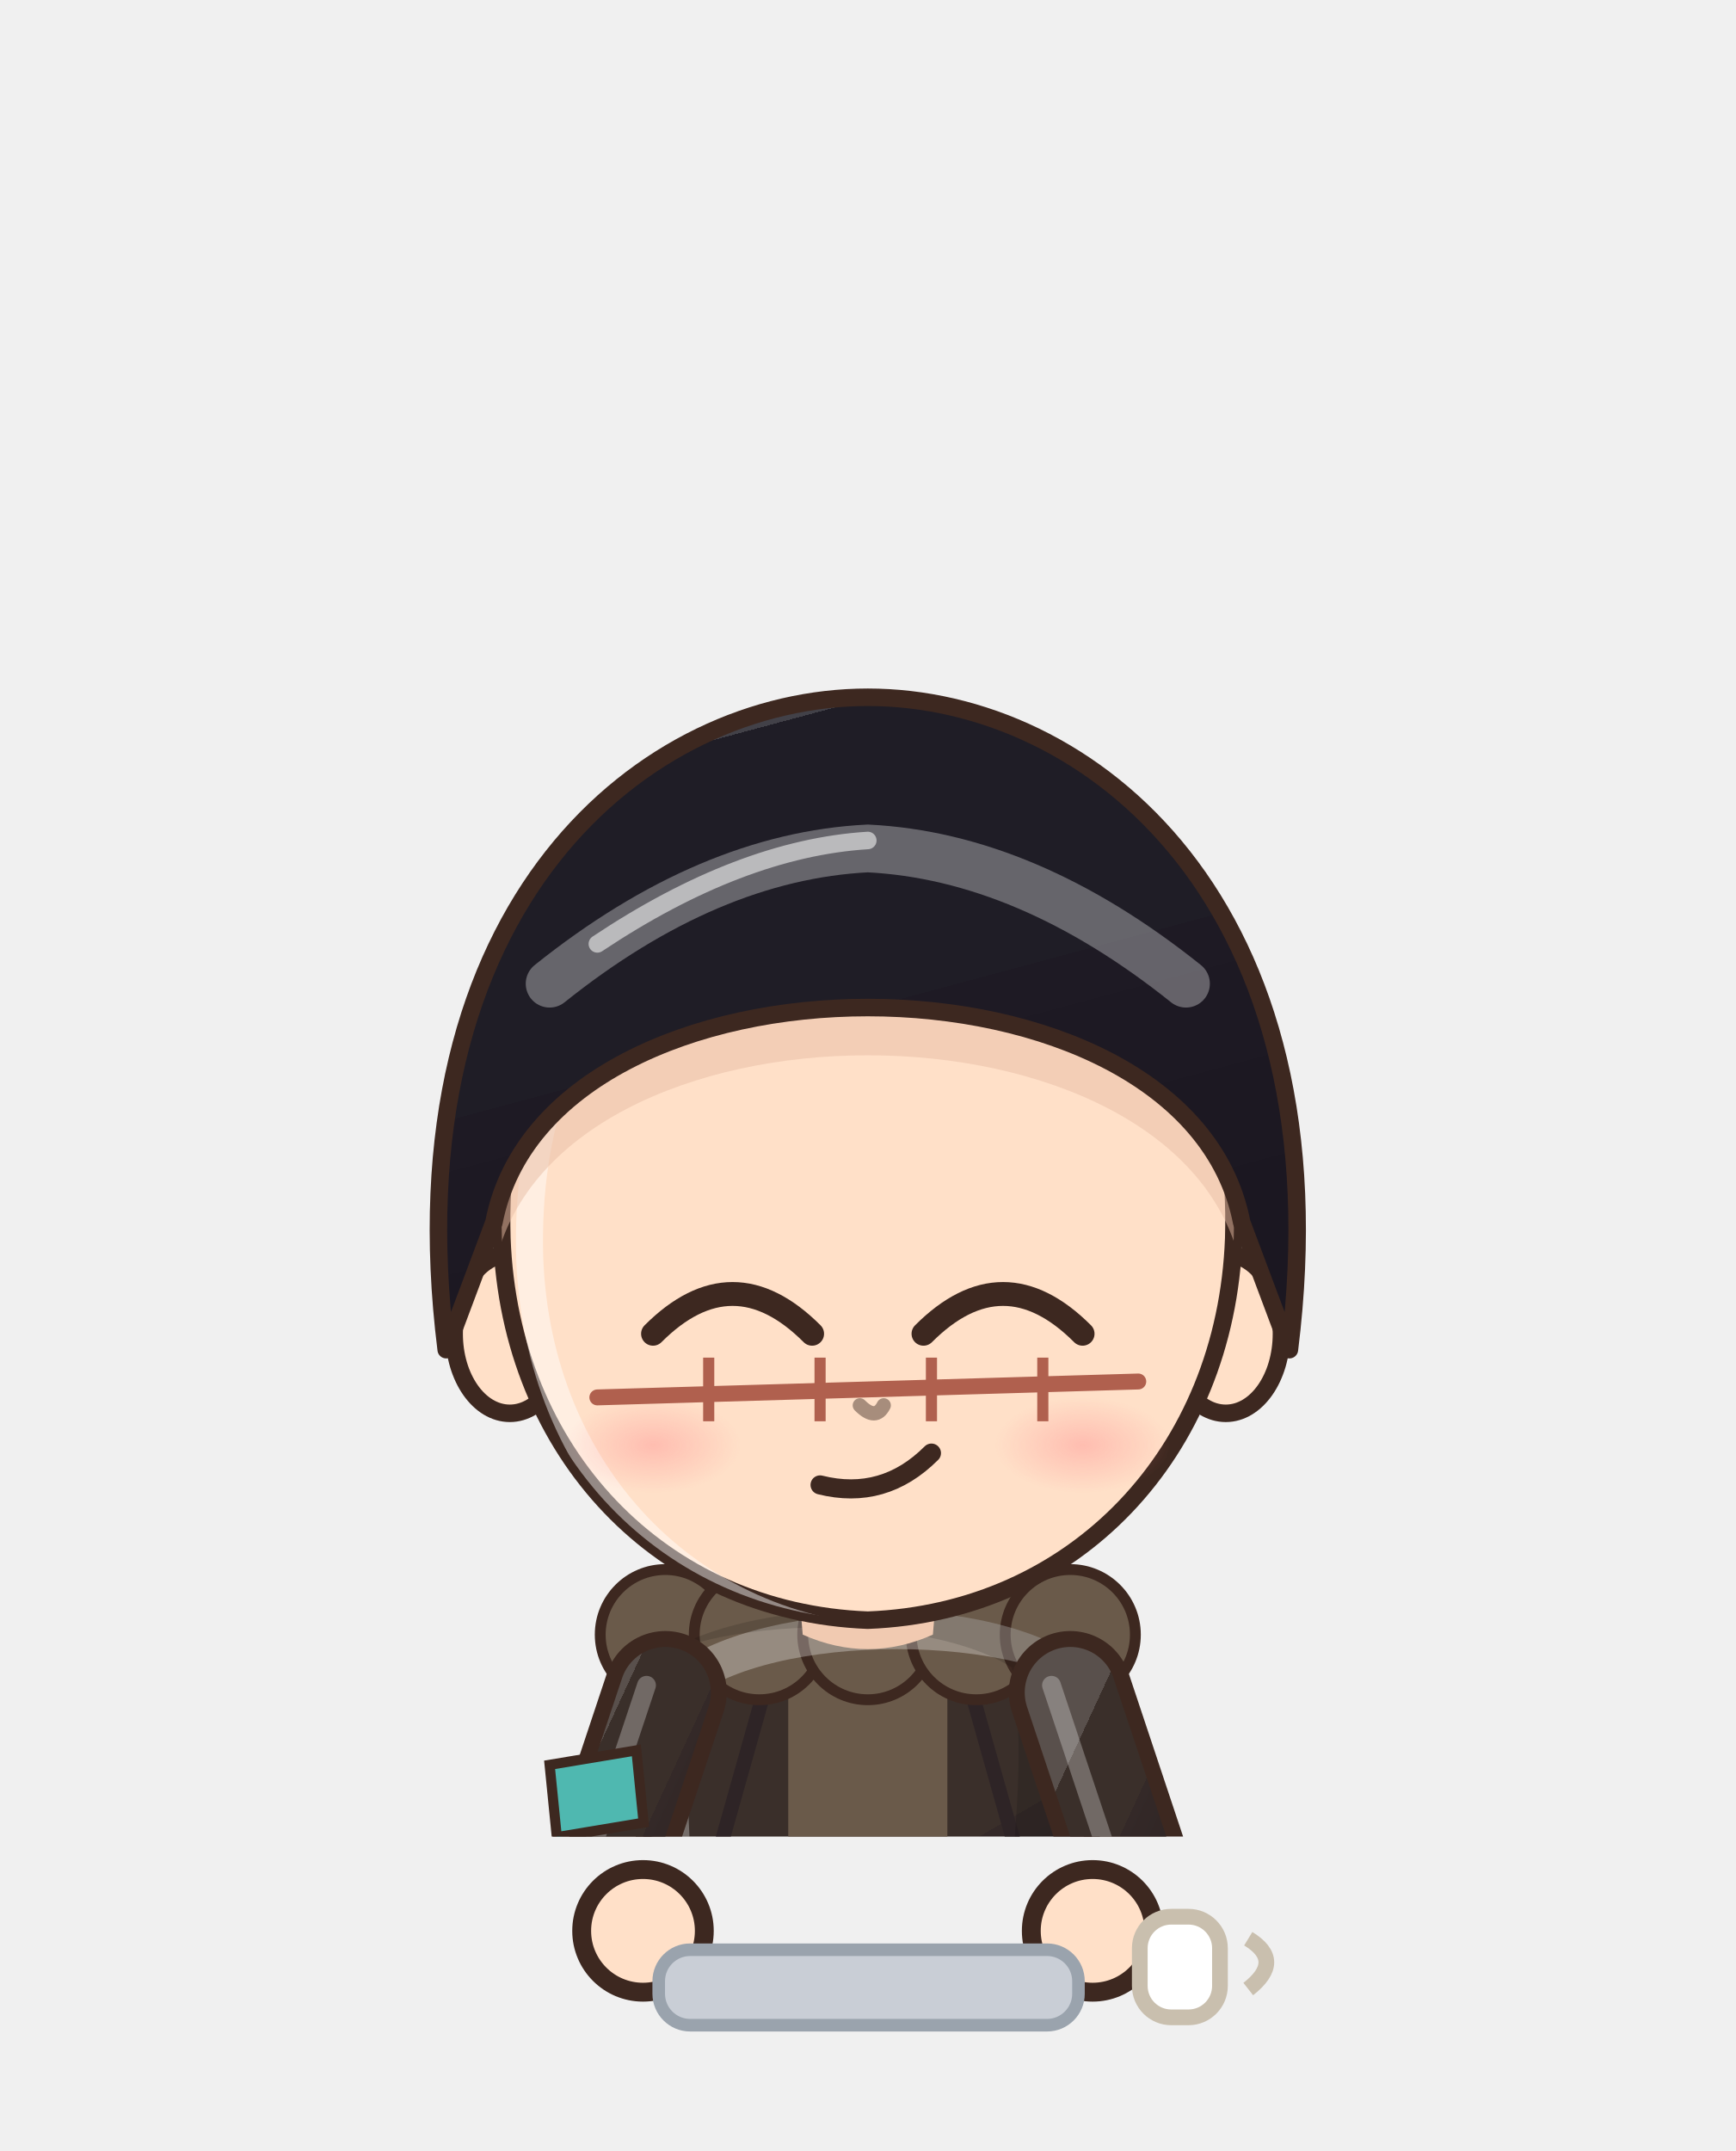
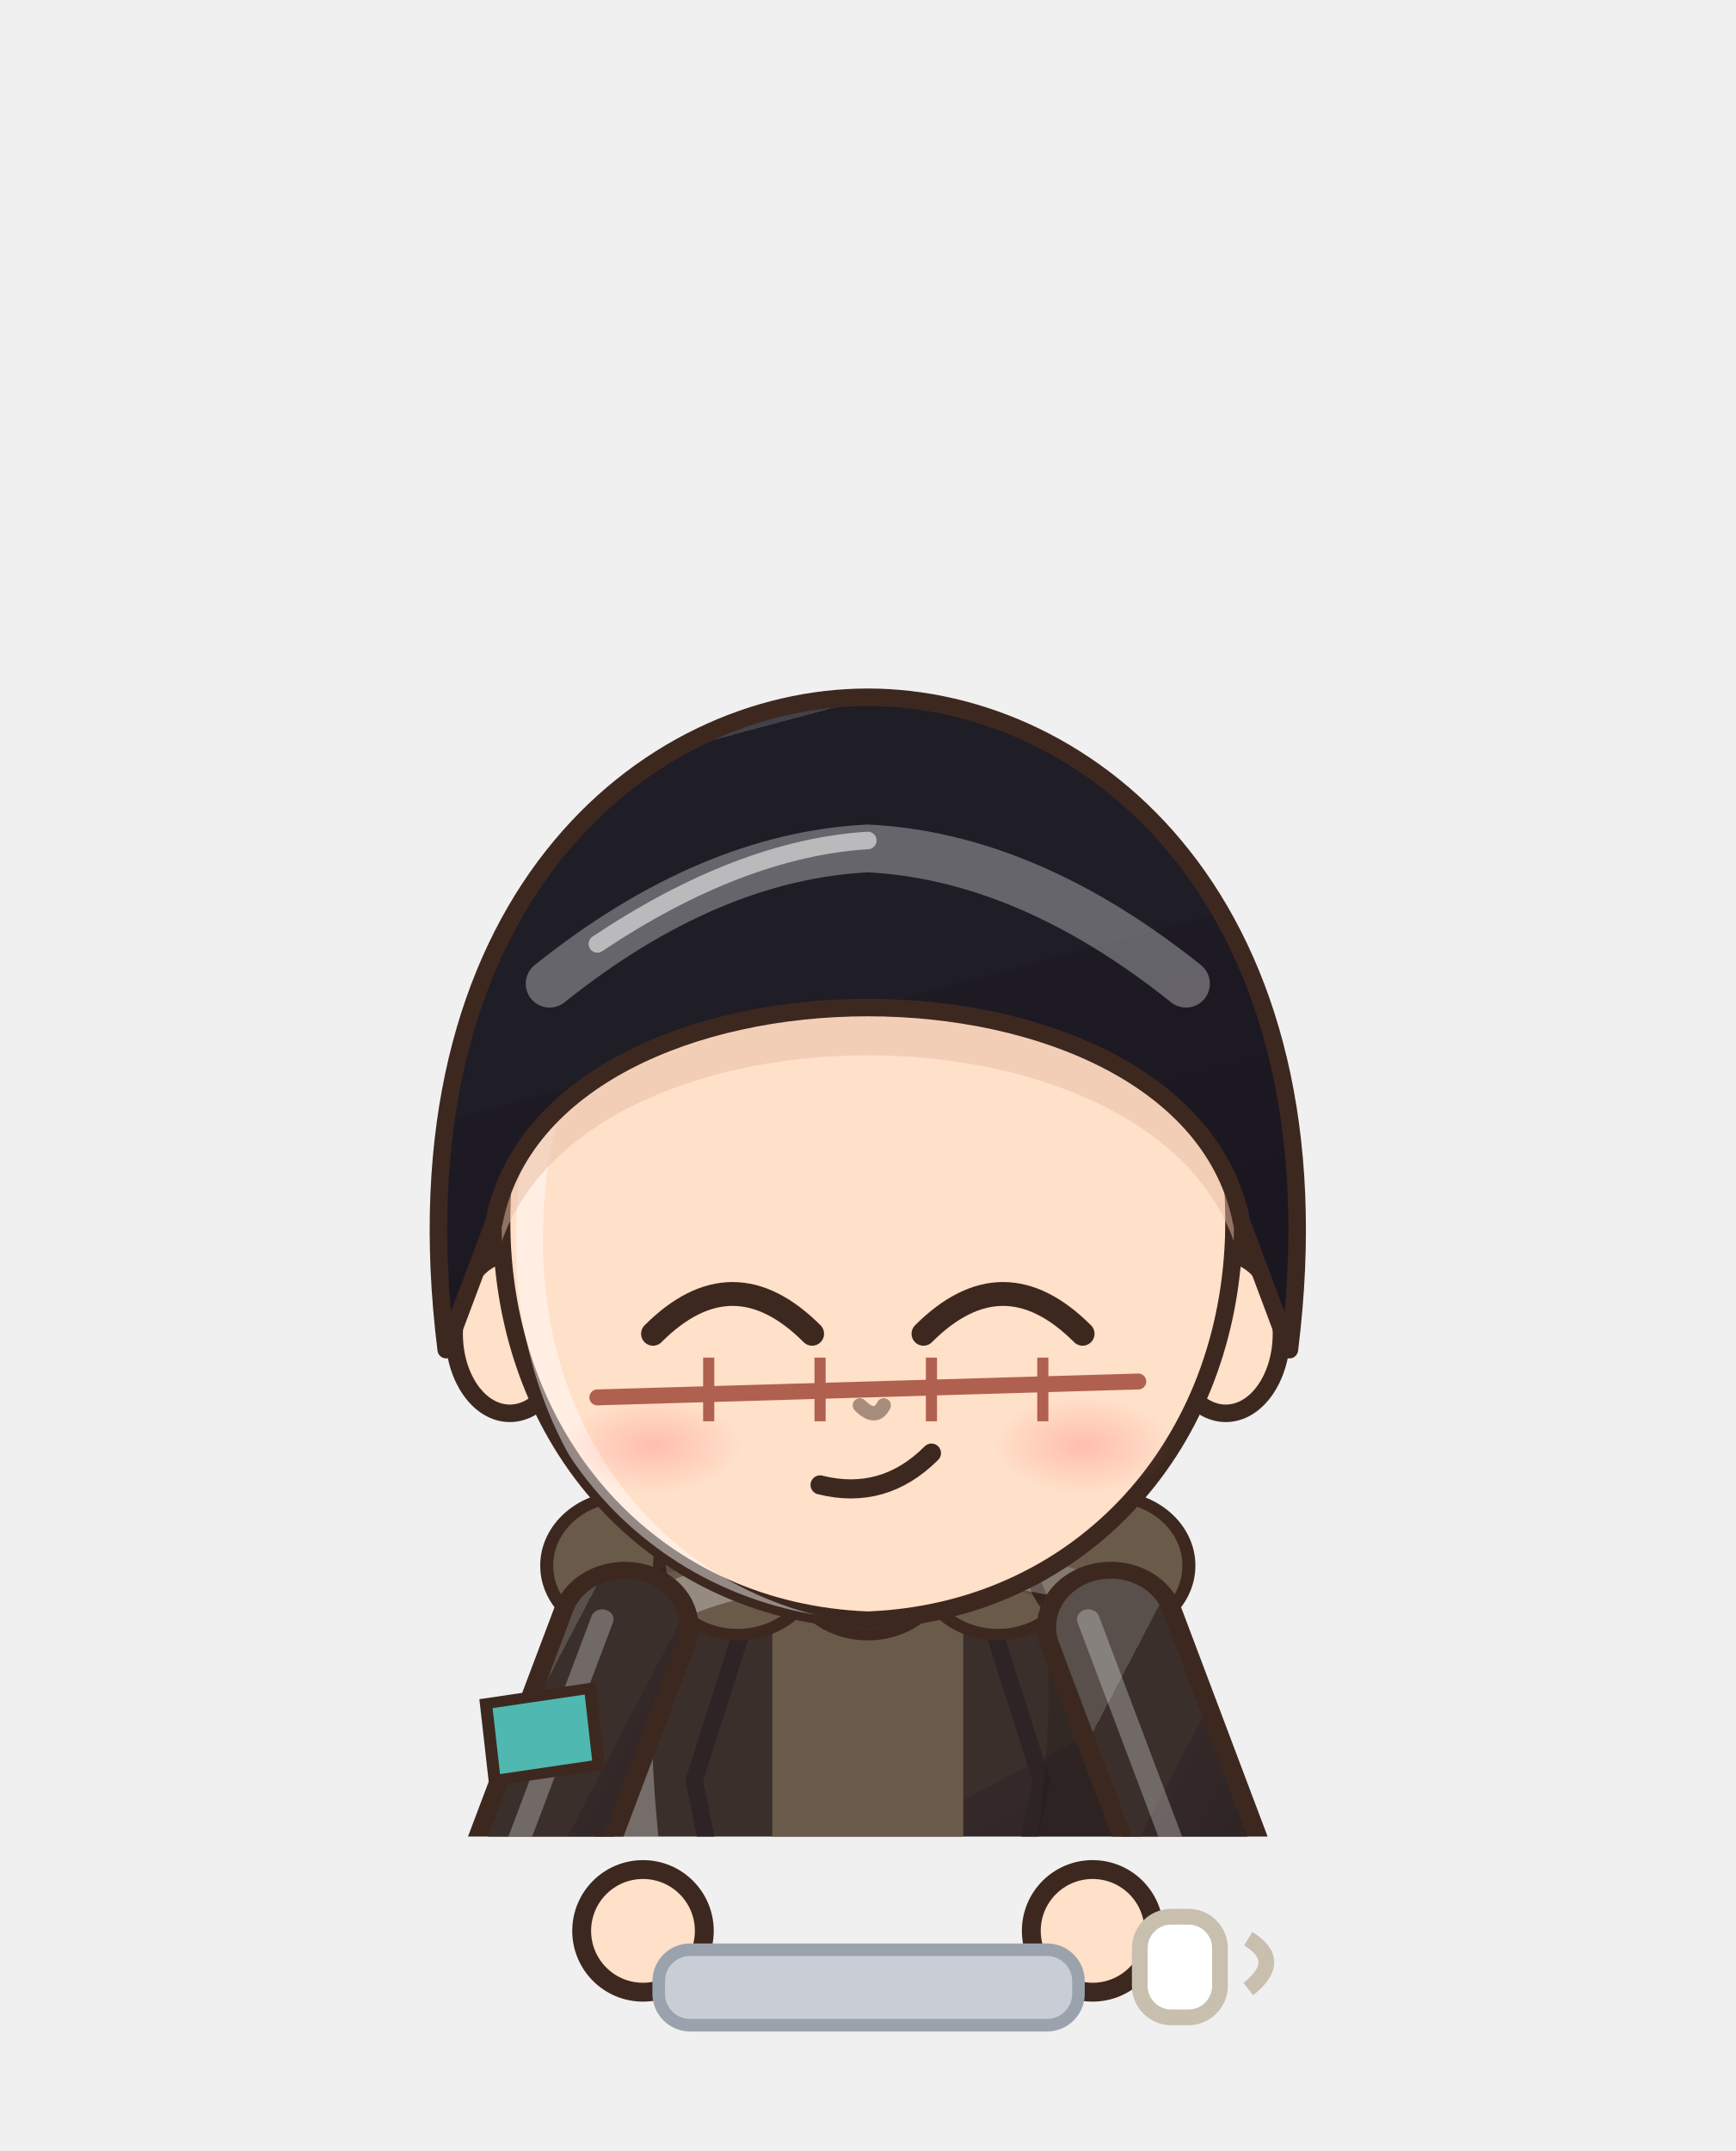
<svg xmlns="http://www.w3.org/2000/svg" viewBox="971.8 681.2 110.4 136.8" width="110.4" height="136.8">
  <svg x="971.8" y="681.2" viewBox="-120 -180 240 253.91" width="110.4" height="116.8">
    <defs>
      <linearGradient id="hair243" x1="0" y1="0" x2=".35" y2="1">
        <stop offset="0" stop-color="#424148" />
        <stop offset=".16" stop-color="#424148" />
        <stop offset=".16" stop-color="#1f1d26" />
        <stop offset=".58" stop-color="#1f1d26" />
        <stop offset=".58" stop-color="#1e1a24" />
        <stop offset="1" stop-color="#1b1721" />
      </linearGradient>
      <radialGradient id="skin243" cx=".4" cy=".32" r=".85">
        <stop offset="0" stop-color="#ffe0c8" />
        <stop offset=".84" stop-color="#ffe0c8" />
        <stop offset=".84" stop-color="#f1cab1" />
        <stop offset="1" stop-color="#f1cab1" />
      </radialGradient>
      <linearGradient id="cloth243" x1="0" y1="0" x2=".45" y2="1">
        <stop offset="0" stop-color="#59504c" />
        <stop offset=".16" stop-color="#59504c" />
        <stop offset=".16" stop-color="#3a2f2a" />
        <stop offset=".6" stop-color="#3a2f2a" />
        <stop offset=".6" stop-color="#342928" />
        <stop offset="1" stop-color="#2f2524" />
      </linearGradient>
      <linearGradient id="iris243" x1="0" y1="0" x2="0" y2="1">
        <stop offset="0" stop-color="#211a12" />
        <stop offset=".5" stop-color="#4a3a2a" />
        <stop offset="1" stop-color="#9b9289" />
      </linearGradient>
      <linearGradient id="gold243" x1="0" y1="0" x2="1" y2="1">
        <stop offset="0" stop-color="#f6d27a" />
        <stop offset=".55" stop-color="#d9a63a" />
        <stop offset="1" stop-color="#a8761e" />
      </linearGradient>
      <linearGradient id="steel243" x1="0" y1="0" x2="1" y2="1">
        <stop offset="0" stop-color="#e4e8ee" />
        <stop offset=".5" stop-color="#9aa3ad" />
        <stop offset="1" stop-color="#5a606a" />
      </linearGradient>
      <linearGradient id="beard243" x1="0" y1="0" x2="0" y2="1">
        <stop offset="0" stop-color="#e6e6ea" />
        <stop offset="1" stop-color="#b8b8c2" />
      </linearGradient>
      <radialGradient id="hawkiris243" cx=".45" cy=".4" r=".7">
        <stop offset="0" stop-color="#ffe27a" />
        <stop offset=".6" stop-color="#e8a52a" />
        <stop offset="1" stop-color="#9a5a12" />
      </radialGradient>
      <linearGradient id="straw243" x1="0" y1="0" x2=".3" y2="1">
        <stop offset="0" stop-color="#ffe7aa" />
        <stop offset=".16" stop-color="#ffe7aa" />
        <stop offset=".16" stop-color="#ffe39a" />
        <stop offset=".58" stop-color="#ffe39a" />
        <stop offset=".58" stop-color="#e9b456" />
        <stop offset="1" stop-color="#d6a54f" />
      </linearGradient>
      <radialGradient id="blush243">
        <stop offset="0" stop-color="#ff7f86" stop-opacity=".9" />
        <stop offset="1" stop-color="#ff7f86" stop-opacity="0" />
      </radialGradient>
      <clipPath id="face243">
        <path d="M -46,-4 C -47,-38 -25,-55 0,-55 C 25,-55 47,-38 46,-4 C 45,23 26,43 0,44 C -26,43 -45,23 -46,-4 Z" />
      </clipPath>
      <clipPath id="torso243">
        <path d="M -30,50 C -34,68 -28,94 -26,124 L 26,124 C 28,94 34,68 30,50 C 18,40 -18,40 -30,50 Z" />
      </clipPath>
    </defs>
    <ellipse cx="0" cy="208" rx="42" ry="7" fill="#000000" opacity=".16" />
    <g transform="translate(0,44.0) scale(1.100) translate(0,-44)" />
-     <g transform="translate(0,205) scale(1,1) translate(0,-205)">
+     <g transform="translate(0,205) scale(1.2,1.06) translate(0,-205)">
      <path d="M -23.5,118 Q -24.5,160.0 -20.5,202 L -5.5,202 Q -1.5,160.0 -2.5,118 Z" fill="#3b4258" stroke="#3d2820" stroke-width="2.2" stroke-linejoin="round" />
      <path d="M -9,124 Q -8,160 -10,196" stroke="#000000" stroke-width="4.5" fill="none" opacity=".14" stroke-linecap="round" />
      <path d="M -18,126 Q -19,150 -18,170" stroke="#ffffff" stroke-width="2" fill="none" opacity=".22" stroke-linecap="round" />
      <ellipse cx="-13" cy="205" rx="14" ry="7" fill="#3a2a24" stroke="#3d2820" stroke-width="2.2" stroke-linejoin="round" />
      <ellipse cx="-17" cy="202.5" rx="5" ry="2" fill="#ffffff" opacity=".35" />
      <path d="M 2.5,118 Q 1.5,160.0 5.5,202 L 20.5,202 Q 24.5,160.0 23.5,118 Z" fill="#3b4258" stroke="#3d2820" stroke-width="2.2" stroke-linejoin="round" />
      <path d="M 17,124 Q 18,160 16,196" stroke="#000000" stroke-width="4.5" fill="none" opacity=".14" stroke-linecap="round" />
      <path d="M 8,126 Q 7,150 8,170" stroke="#ffffff" stroke-width="2" fill="none" opacity=".22" stroke-linecap="round" />
      <ellipse cx="13" cy="205" rx="14" ry="7" fill="#3a2a24" stroke="#3d2820" stroke-width="2.2" stroke-linejoin="round" />
      <ellipse cx="9" cy="202.5" rx="5" ry="2" fill="#ffffff" opacity=".35" />
      <path d="M -30,50 C -34,68 -28,94 -26,124 L 26,124 C 28,94 34,68 30,50 C 18,40 -18,40 -30,50 Z" fill="url(#cloth243)" stroke="#3d2820" stroke-width="2.2" stroke-linejoin="round" />
      <path d="M -11,42 L 11,42 L 11,124 L -11,124 Z" fill="#6a5a4a" />
      <path d="M -11,42 L -20,74 L -11,124 M 11,42 L 20,74 L 11,124" stroke="#2e2426" stroke-width="2" fill="none" />
      <circle cx="-28" cy="46" r="9" fill="#6a5a4a" stroke="#3d2820" stroke-width="1.5" />
      <circle cx="-15" cy="46" r="9" fill="#6a5a4a" stroke="#3d2820" stroke-width="1.5" />
      <circle cx="0" cy="46" r="9" fill="#6a5a4a" stroke="#3d2820" stroke-width="1.5" />
      <circle cx="15" cy="46" r="9" fill="#6a5a4a" stroke="#3d2820" stroke-width="1.5" />
      <circle cx="28" cy="46" r="9" fill="#6a5a4a" stroke="#3d2820" stroke-width="1.5" />
      <g clip-path="url(#torso243)">
        <path d="M -30,50 C -34,68 -28,94 -26,124 L 26,124 C 28,94 34,68 30,50 C 18,40 -18,40 -30,50 Z" transform="translate(4,3)" fill="none" stroke="#ffffff" stroke-width="5" opacity=".3" />
        <path d="M -30,50 C -34,68 -28,94 -26,124 L 26,124 C 28,94 34,68 30,50 C 18,40 -18,40 -30,50 Z" transform="translate(-6,-2)" fill="none" stroke="#000000" stroke-width="9" opacity=".13" />
      </g>
      <path d="M -27,112 L -36,176 L -10,176 L -9,118 Z M 27,112 L 36,176 L 10,176 L 9,118 Z" fill="url(#cloth243)" stroke="#3d2820" stroke-width="2.2" stroke-linejoin="round" />
      <path d="M -28,54 L -38,84 L -31,102" stroke="#3d2820" stroke-width="17" fill="none" stroke-linecap="round" stroke-linejoin="round" />
      <path d="M -28,54 L -38,84 L -31,102" stroke="url(#cloth243)" stroke-width="12.6" fill="none" stroke-linecap="round" stroke-linejoin="round" />
      <path d="M -28,54 L -38,84 L -31,102" transform="translate(-2.6,-1)" stroke="#ffffff" stroke-width="2.6" fill="none" stroke-linecap="round" stroke-linejoin="round" opacity=".28" />
      <path d="M 28,54 L 38,84 L 31,102" stroke="#3d2820" stroke-width="17" fill="none" stroke-linecap="round" stroke-linejoin="round" />
      <path d="M 28,54 L 38,84 L 31,102" stroke="url(#cloth243)" stroke-width="12.6" fill="none" stroke-linecap="round" stroke-linejoin="round" />
      <path d="M 28,54 L 38,84 L 31,102" transform="translate(-2.6,-1)" stroke="#ffffff" stroke-width="2.6" fill="none" stroke-linecap="round" stroke-linejoin="round" opacity=".28" />
      <path d="M -31,98 L -31,108 Q -31,124 -45,120" stroke="#3d2820" stroke-width="7" fill="none" stroke-linecap="round" />
      <path d="M -31,98 L -31,108 Q -31,124 -45,120" stroke="#e6c25a" stroke-width="4" fill="none" stroke-linecap="round" />
      <circle cx="31" cy="102" r="8.5" fill="url(#skin243)" stroke="#3d2820" stroke-width="2.2" />
      <path d="M -44,64 L -32,62 L -31,72 L -43,74 Z" fill="#4fb8b0" stroke="#3d2820" stroke-width="1.4" />
      <path d="M -10,34 L 10,34 L 9,46 Q 0,50 -9,46 Z" fill="#f1cab1" />
    </g>
    <g transform="translate(0,44.0) scale(1.100) translate(0,-44)">
      <ellipse cx="-45" cy="8" rx="7" ry="10" fill="url(#skin243)" stroke="#3d2820" stroke-width="2.2" stroke-linejoin="round" />
      <ellipse cx="45" cy="8" rx="7" ry="10" fill="url(#skin243)" stroke="#3d2820" stroke-width="2.2" stroke-linejoin="round" />
      <path d="M -46,-4 C -47,-38 -25,-55 0,-55 C 25,-55 47,-38 46,-4 C 45,23 26,43 0,44 C -26,43 -45,23 -46,-4 Z" fill="url(#skin243)" stroke="#3d2820" stroke-width="2.2" stroke-linejoin="round" />
      <g clip-path="url(#face243)">
        <path d="M -46,-4 C -47,-38 -25,-55 0,-55 C 25,-55 47,-38 46,-4 C 45,23 26,43 0,44 C -26,43 -45,23 -46,-4 Z" transform="translate(3.5,2.5)" fill="none" stroke="#ffffff" stroke-width="3.4" opacity=".45" />
      </g>
      <g clip-path="url(#face243)">
        <path d="M -53,10 C -60,-46 -28,-72 0,-72 C 28,-72 60,-46 53,10 L 47,-6 C 40,-42 -40,-42 -47,-6 Z" transform="translate(0,6)" fill="#e7bca4" opacity=".5" />
      </g>
      <path d="M -27,8 Q -17,-2 -7,8" stroke="#3d2820" stroke-width="3" fill="none" stroke-linecap="round" />
      <path d="M 7,8 Q 17,-2 27,8" stroke="#3d2820" stroke-width="3" fill="none" stroke-linecap="round" />
      <path d="M -6,27 Q 2,29 8,23" stroke="#3d2820" stroke-width="2.4" fill="none" stroke-linecap="round" />
      <ellipse cx="-27" cy="22" rx="11" ry="6" fill="url(#blush243)" opacity="0.40" />
      <ellipse cx="27" cy="22" rx="11" ry="6" fill="url(#blush243)" opacity="0.40" />
      <path d="M -1,17 Q 1,19 2,17" stroke="#a78d7c" stroke-width="1.8" fill="none" stroke-linecap="round" />
      <path d="M -34,16 L 34,14" stroke="#b0604e" stroke-width="2" stroke-linecap="round" />
      <path d="M -20,11 L -20,19" stroke="#b0604e" stroke-width="1.4" />
      <path d="M -6,11 L -6,19" stroke="#b0604e" stroke-width="1.4" />
      <path d="M 8,11 L 8,19" stroke="#b0604e" stroke-width="1.4" />
      <path d="M 22,11 L 22,19" stroke="#b0604e" stroke-width="1.4" />
      <path d="M -53,10 C -60,-46 -28,-72 0,-72 C 28,-72 60,-46 53,10 L 47,-6 C 40,-42 -40,-42 -47,-6 Z" fill="url(#hair243)" stroke="#3d2820" stroke-width="2.2" stroke-linejoin="round" />
      <defs>
        <clipPath id="hf243">
          <path d="M -53,10 C -60,-46 -28,-72 0,-72 C 28,-72 60,-46 53,10 L 47,-6 C 40,-42 -40,-42 -47,-6 Z" />
        </clipPath>
      </defs>
      <g clip-path="url(#hf243)">
        <path d="M -40,-36 Q -20,-52 0,-53 Q 20,-52 40,-36" stroke="#ffffff" stroke-width="6" fill="none" stroke-linecap="round" opacity=".32" />
        <path d="M -34,-41 Q -16,-53 0,-54" stroke="#ffffff" stroke-width="2.2" fill="none" stroke-linecap="round" opacity=".55" />
      </g>
    </g>
-     <g transform="translate(0,205) scale(1,1) translate(0,-205)" />
+     <g transform="translate(0,205) scale(1.2,1.06) translate(0,-205)" />
  </svg>
  <circle cx="1012.7" cy="804.0" r="3.9" fill="#ffe0c8" stroke="#3d2820" stroke-width="1.2" />
  <circle cx="1041.3" cy="804.0" r="3.9" fill="#ffe0c8" stroke="#3d2820" stroke-width="1.2" />
  <rect x="1013.7" y="805.2" width="26.7" height="4.8" rx="2" fill="#c9ced6" stroke="#9aa3ad" stroke-width=".8" />
  <rect x="1044.3" y="803.1" width="5.1" height="6.4" rx="2" fill="#ffffff" stroke="#c9bfae" />
  <path d="M 1051.2,804.5 q 2.3,1.4 0,3.2" stroke="#c9bfae" fill="none" />
</svg>
